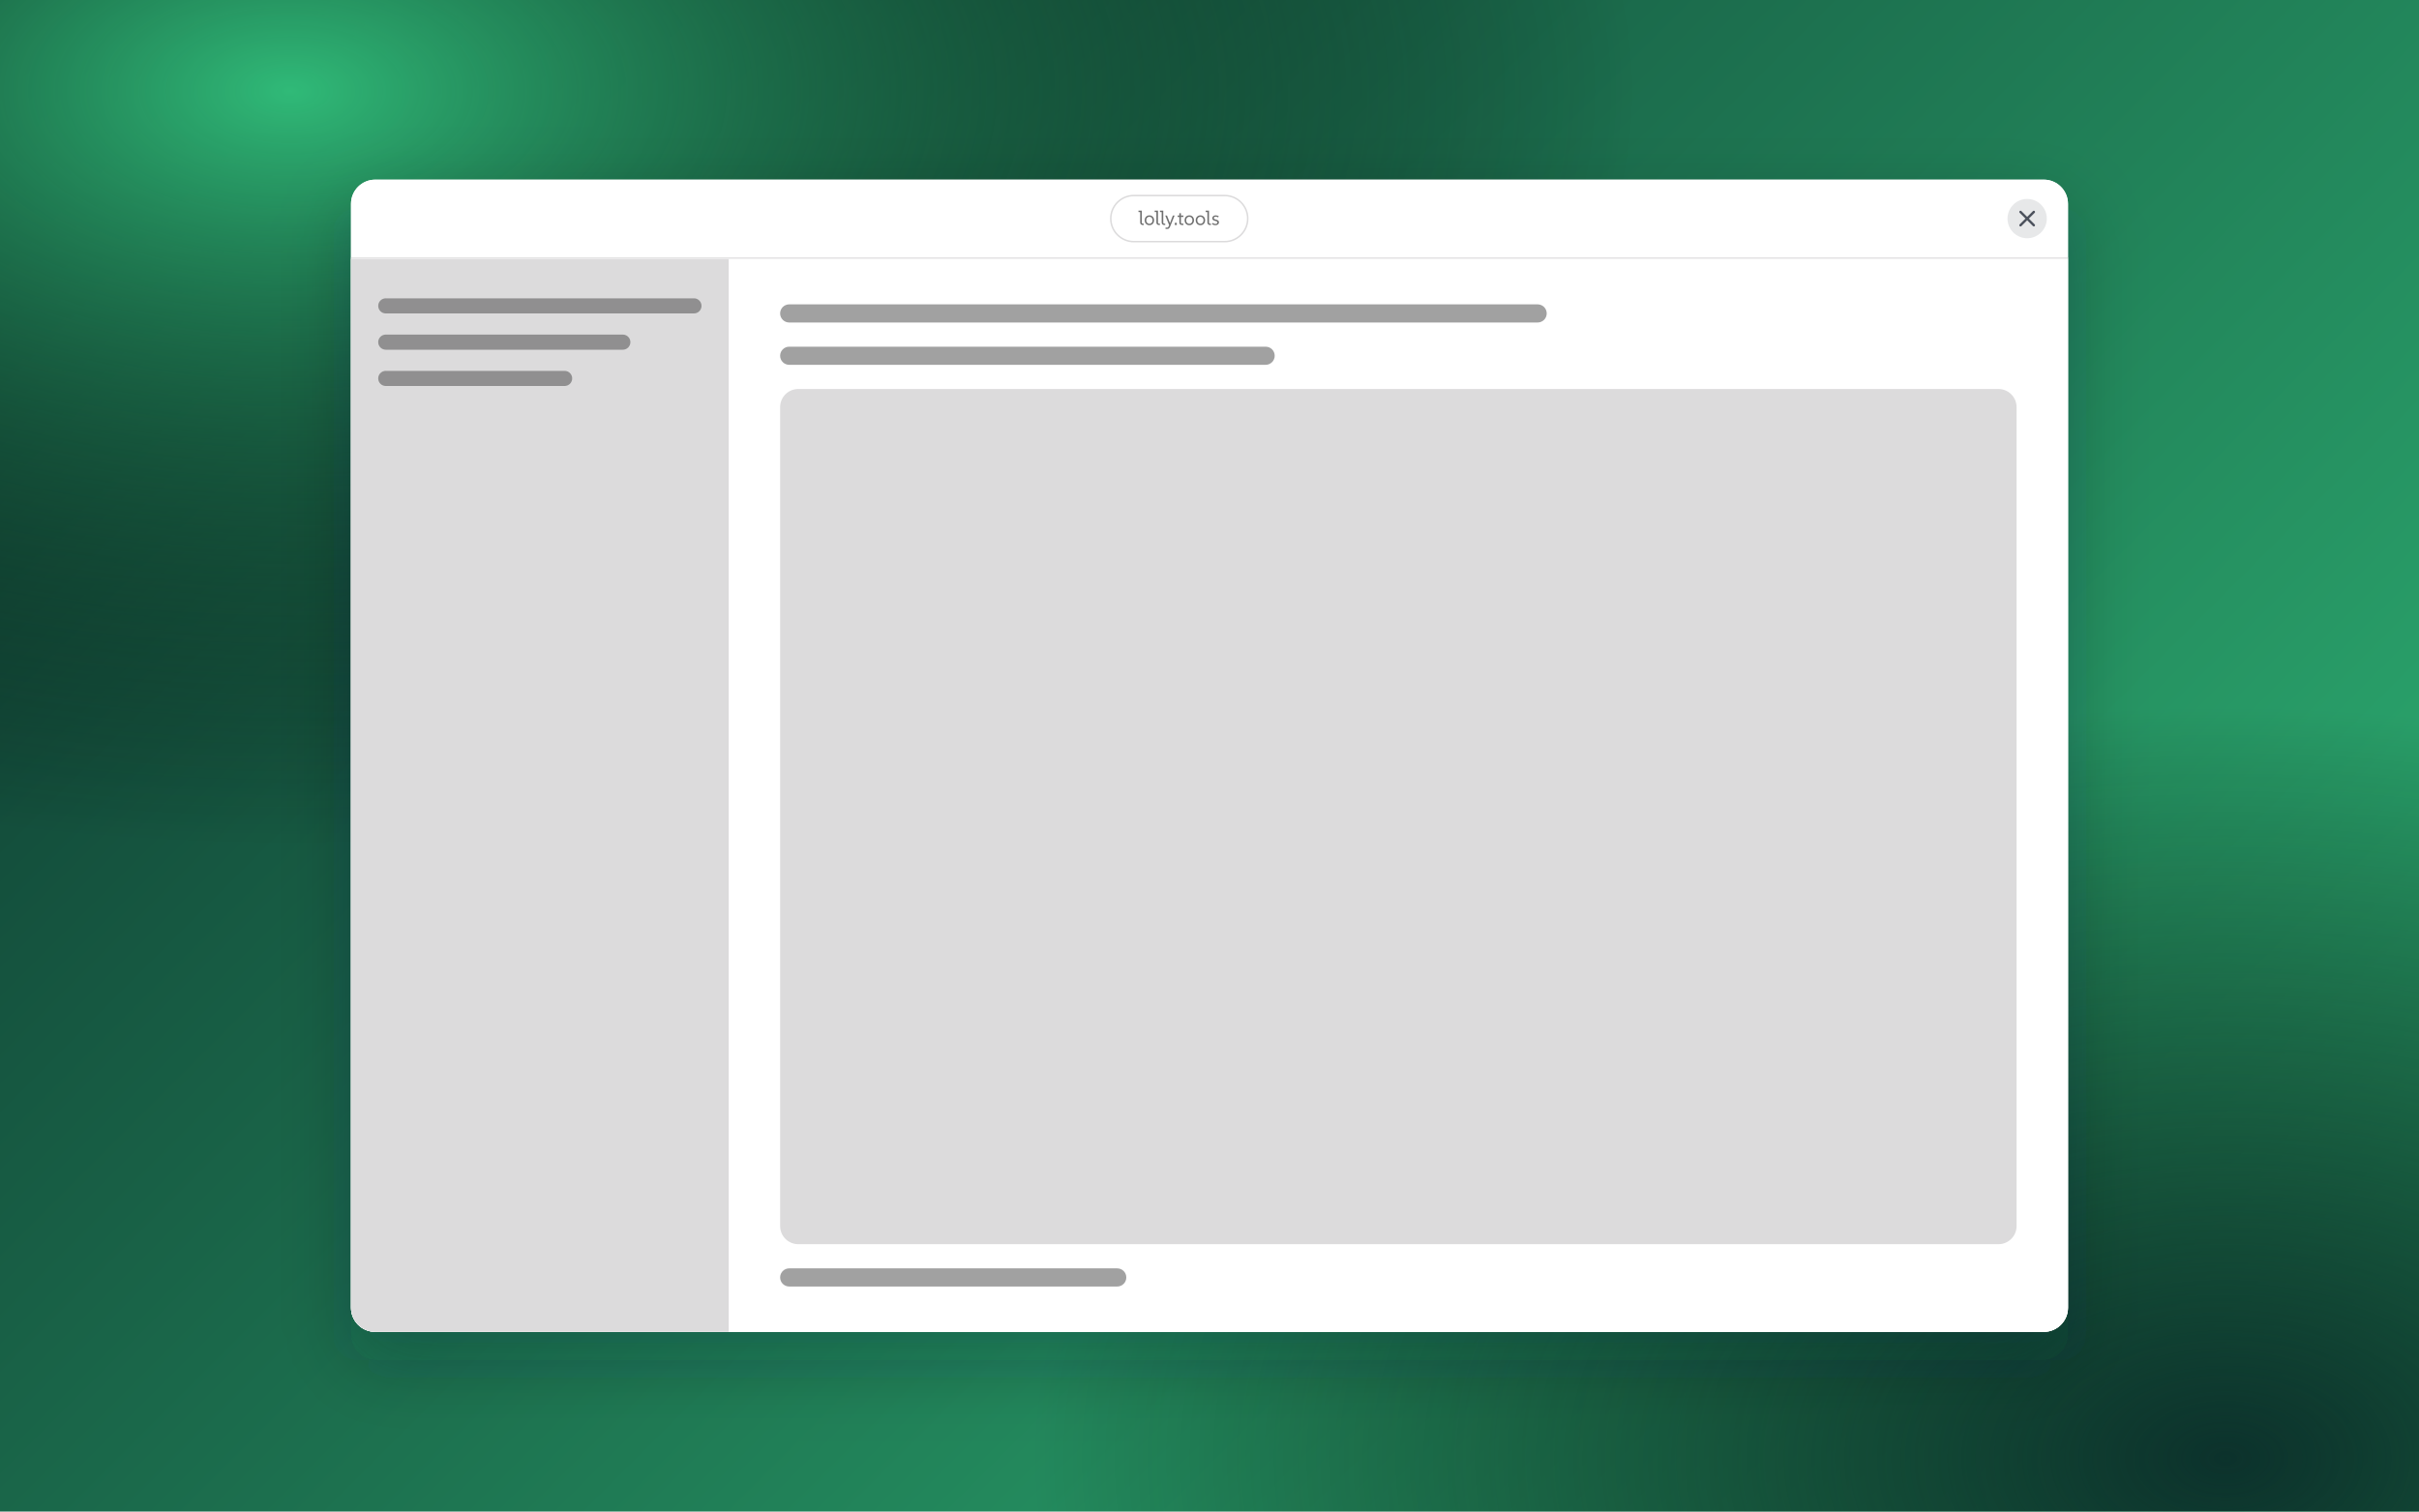
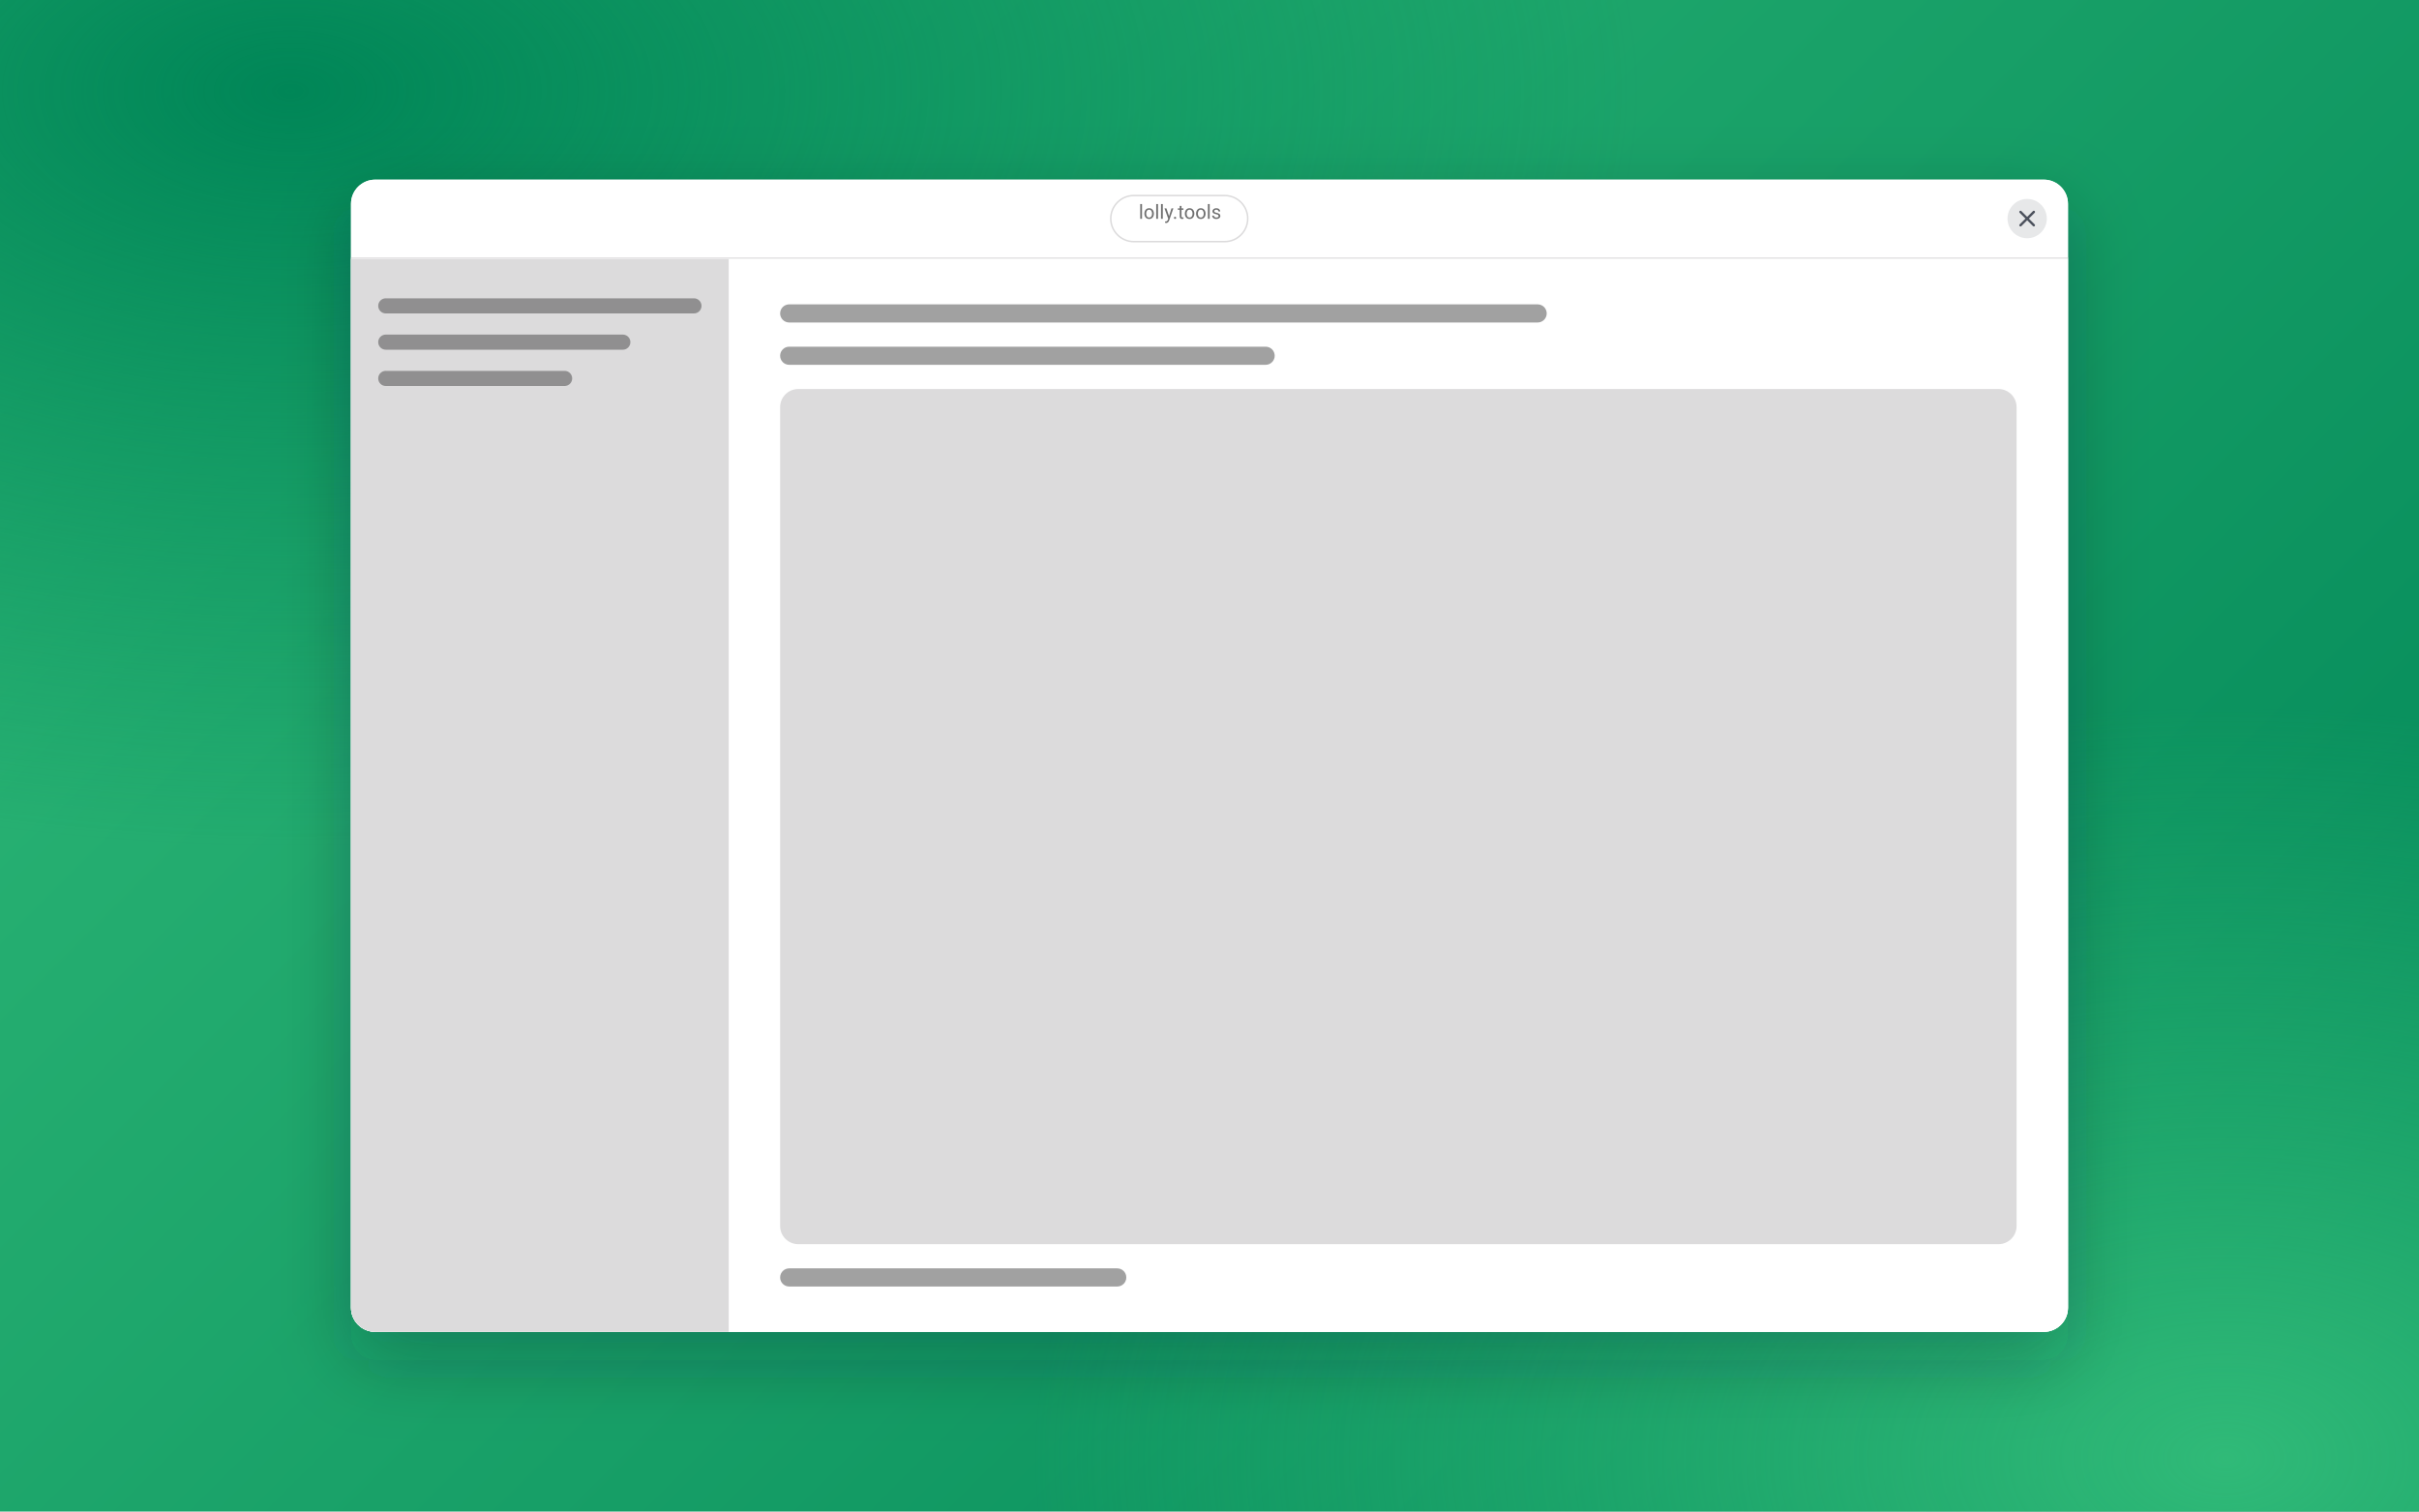
<svg xmlns="http://www.w3.org/2000/svg" width="1600" height="1000" viewBox="0 0 1600 1000">
  <defs>
    <radialGradient id="svggrad-2" cx="1472" cy="960" r="1360" gradientTransform="matrix(1 0 0 .63 0 360)" gradientUnits="userSpaceOnUse">
-       <stop offset="0%" stop-color="#0c322c" />
-       <stop offset="58%" stop-opacity="0" />
+       <stop offset="0%" stop-color="#30ba78" />
+       <stop offset="58%" stop-color="#30ba78" stop-opacity="0" />
    </radialGradient>
    <radialGradient id="svggrad-3" cx="192" cy="60" r="1440" gradientTransform="matrix(1 0 0 .56 0 26.67)" gradientUnits="userSpaceOnUse">
-       <stop offset="0%" stop-color="#30ba78" />
-       <stop offset="62%" stop-opacity="0" />
+       <stop offset="0%" stop-color="#008657" />
+       <stop offset="62%" stop-color="#008657" stop-opacity="0" />
    </radialGradient>
    <clipPath id="fcovclip-7" clipPathUnits="userSpaceOnUse">
      <path fill="#fff" d="M232.16 171.36h1135.67v693.78a16 16 0 0 1-16 16H248.16a16 16 0 0 1-16-16z" />
    </clipPath>
    <clipPath id="fcovclip-5" clipPathUnits="userSpaceOnUse">
      <rect width="1135.67" height="762.28" x="232.16" y="118.86" fill="#fff" rx="16" ry="16" />
    </clipPath>
    <linearGradient id="svggrad-1" x1="150" x2="1450" y1="-150" y2="1150" gradientUnits="userSpaceOnUse">
-       <stop offset="0%" stop-color="#0c322c" />
-       <stop offset="100%" stop-color="#30ba78" />
+       <stop offset="0%" stop-color="#30ba78" />
+       <stop offset="100%" stop-color="#008657" />
    </linearGradient>
    <filter id="shadow-4" width="1300.17" height="926.78" x="149.91" y="55.31" filterUnits="userSpaceOnUse">
      <feGaussianBlur in="SourceGraphic" stdDeviation="24.75" />
    </filter>
  </defs>
  <path fill="url(#svggrad-1)" d="M0 0h1600v1000H0z" />
  <path fill="url(#svggrad-2)" d="M0 0h1600v1000H0z" />
  <path fill="url(#svggrad-3)" d="M0 0h1600v1000H0z" />
-   <rect width="1135.67" height="762.28" x="232.16" y="137.56" fill="rgba(15,23,42,0.27)" filter="url(#shadow-4)" rx="16" ry="16" />
+   <rect width="1135.67" height="762.28" x="232.16" y="137.56" fill="#0f172a" fill-opacity=".27" filter="url(#shadow-4)" rx="16" ry="16" />
  <rect width="1135.67" height="762.28" x="232.16" y="118.86" fill="#fff" rx="16" ry="16" />
  <g clip-path="url(#fcovclip-5)">
    <path fill="#fff" d="M232.16 118.86h1135.67v52.5H232.16z" />
    <path fill="#dcdbdc" d="M232.16 170.36h1135.67v1H232.16z" />
    <svg width="26" height="26" x="1327.83" y="131.61" color="#030711" viewBox="0 0 26 26">
-       <circle cx="13" cy="13" r="13" fill="rgba(17,24,39,0.10)" style="fill:rgba(17,24,39,.1)" />
-       <path stroke="rgba(17,24,39,0.72)" stroke-linecap="round" stroke-width="1.6" d="m8.6 8.6 8.8 8.8m0-8.8-8.8 8.8" style="stroke:rgba(17,24,39,.72);stroke-width:1.6px;stroke-linecap:round" />
+       <circle cx="13" cy="13" r="13" fill="#111827" fill-opacity=".1" style="fill:#111827" />
+       <path stroke="#111827" stroke-linecap="round" stroke-opacity=".72" stroke-width="1.6" d="m8.6 8.6 8.8 8.8m0-8.8-8.8 8.8" style="stroke:#111827;stroke-width:1.6px;stroke-linecap:round" />
    </svg>
    <rect width="91.58" height="31.5" x="734.2" y="128.86" fill="#fff" rx="15.75" ry="15.75" />
    <rect width="90.58" height="30.5" x="734.7" y="129.36" fill="none" stroke="#dcdbdc" rx="15.25" ry="15.25" />
-     <path fill="#6f6f6f" d="M755.85 148.86q-.76 0-1.23-.44-.46-.43-.46-1.16v-6.99h-1.14v-.9h2.2v7.9q0 .3.19.5.19.19.49.19h.6v.9zm4.4.13q-.9 0-1.6-.41t-1.11-1.14-.4-1.67v-.12q0-.92.4-1.65t1.11-1.12q.7-.4 1.6-.4.89 0 1.6.4.7.4 1.1 1.11t.4 1.63v.15q0 .95-.4 1.67-.4.73-1.1 1.14t-1.6.41m0-.94q.61 0 1.07-.29t.72-.8.26-1.19v-.15q0-.97-.57-1.59t-1.48-.62q-.6 0-1.07.29t-.73.79-.27 1.16v.12q0 .67.27 1.19.26.51.73.8t1.07.29m6.31.81q-.76 0-1.22-.44-.47-.43-.47-1.16v-6.99h-1.14v-.9h2.2v7.9q0 .3.19.5.2.19.5.19h.59v.9zm3.5 0q-.77 0-1.23-.44-.46-.43-.46-1.16v-6.99h-1.14v-.9h2.19v7.9q0 .3.2.5.19.19.49.19h.6v.9zm.85 2.6v-.9h1.24q.28 0 .44-.19.16-.18.27-.44l.45-1-2.57-6.32h1.15l1.98 5.03 1.89-5.03h1.15l-2.99 7.36q-.14.36-.36.7t-.55.56q-.35.23-.91.23zm6.16-2.6v-1.43h1.27v1.43zm4.72 0q-.43 0-.83-.16t-.65-.53-.25-.97v-3.68h-1.13v-.91h1.13v-1.55h1.04v1.55h1.65v.91h-1.65v3.74q0 .3.2.5t.5.2h.95v.9zm4.86.13q-.9 0-1.6-.41t-1.11-1.14-.4-1.67v-.12q0-.92.4-1.65t1.11-1.12q.7-.4 1.6-.4t1.6.4 1.1 1.11.41 1.63v.15q0 .95-.41 1.67-.4.73-1.1 1.14t-1.6.41m0-.94q.61 0 1.07-.29t.72-.8.26-1.19v-.15q0-.97-.57-1.59t-1.48-.62q-.6 0-1.07.29-.46.29-.73.79-.27.51-.27 1.16v.12q0 .67.27 1.19t.73.8 1.07.29m7.33.94q-.9 0-1.6-.41t-1.1-1.14-.41-1.67v-.12q0-.92.41-1.65t1.1-1.12q.7-.4 1.6-.4t1.6.4 1.11 1.11.4 1.63v.15q0 .95-.4 1.67-.41.73-1.11 1.14t-1.6.41m0-.94q.61 0 1.07-.29t.73-.8.26-1.19v-.15q0-.97-.58-1.59-.57-.62-1.48-.62-.6 0-1.07.29-.46.29-.73.79-.27.51-.27 1.16v.12q0 .67.27 1.19t.73.8 1.07.29m6.32.81q-.77 0-1.23-.44-.46-.43-.46-1.16v-6.99h-1.14v-.9h2.19v7.9q0 .3.2.5.19.19.49.19h.6v.9zm3.6.12q-.69 0-1.29-.22-.61-.21-.98-.55l.46-.73q.35.3.83.48.49.19.98.19.59 0 .95-.27t.36-.7q0-.36-.24-.56-.25-.2-.63-.31l-.8-.23q-.43-.11-.82-.29t-.62-.52q-.24-.34-.24-.92 0-.82.62-1.35.61-.52 1.65-.52.59 0 1.12.17.52.18.91.46l-.47.73q-.33-.24-.73-.39-.4-.14-.84-.14-.56 0-.91.27-.35.26-.35.69 0 .37.25.56.24.2.63.31.38.12.82.23t.82.3.63.53.24.93q0 .55-.3.96-.29.42-.83.65-.53.24-1.22.24" />
+     <text x="753.2" y="135.86" fill="#6f6f6f" dominant-baseline="text-before-edge" font-family="SUSE, system-ui, -apple-system, &quot;Segoe UI&quot;, Roboto, sans-serif" font-size="13" font-weight="400">lolly.tools</text>
    <path fill="#fff" d="M232.16 171.36h1135.67v693.78a16 16 0 0 1-16 16H248.16a16 16 0 0 1-16-16z" />
    <g clip-path="url(#fcovclip-7)">
      <path fill="#fff" d="M232.16 171.36h1135.67v709.78H232.16z" />
      <path fill="#dcdbdc" d="M232.16 171.36H482v709.78H232.16z" />
      <rect width="213.84" height="10" x="250.16" y="197.36" fill="#6f6f6f" opacity=".7" rx="5" ry="5" />
      <rect width="166.8" height="10" x="250.16" y="221.36" fill="#6f6f6f" opacity=".7" rx="5" ry="5" />
      <rect width="128.3" height="10" x="250.16" y="245.36" fill="#6f6f6f" opacity=".7" rx="5" ry="5" />
      <rect width="507.05" height="12" x="516" y="201.36" fill="#6f6f6f" opacity=".65" rx="6" ry="6" />
      <rect width="327.13" height="12" x="516" y="229.36" fill="#6f6f6f" opacity=".65" rx="6" ry="6" />
      <rect width="817.83" height="565.78" x="516" y="257.36" fill="#dcdbdc" rx="12" ry="12" />
      <rect width="228.98" height="12" x="516" y="839.14" fill="#6f6f6f" opacity=".65" rx="6" ry="6" />
    </g>
  </g>
</svg>
